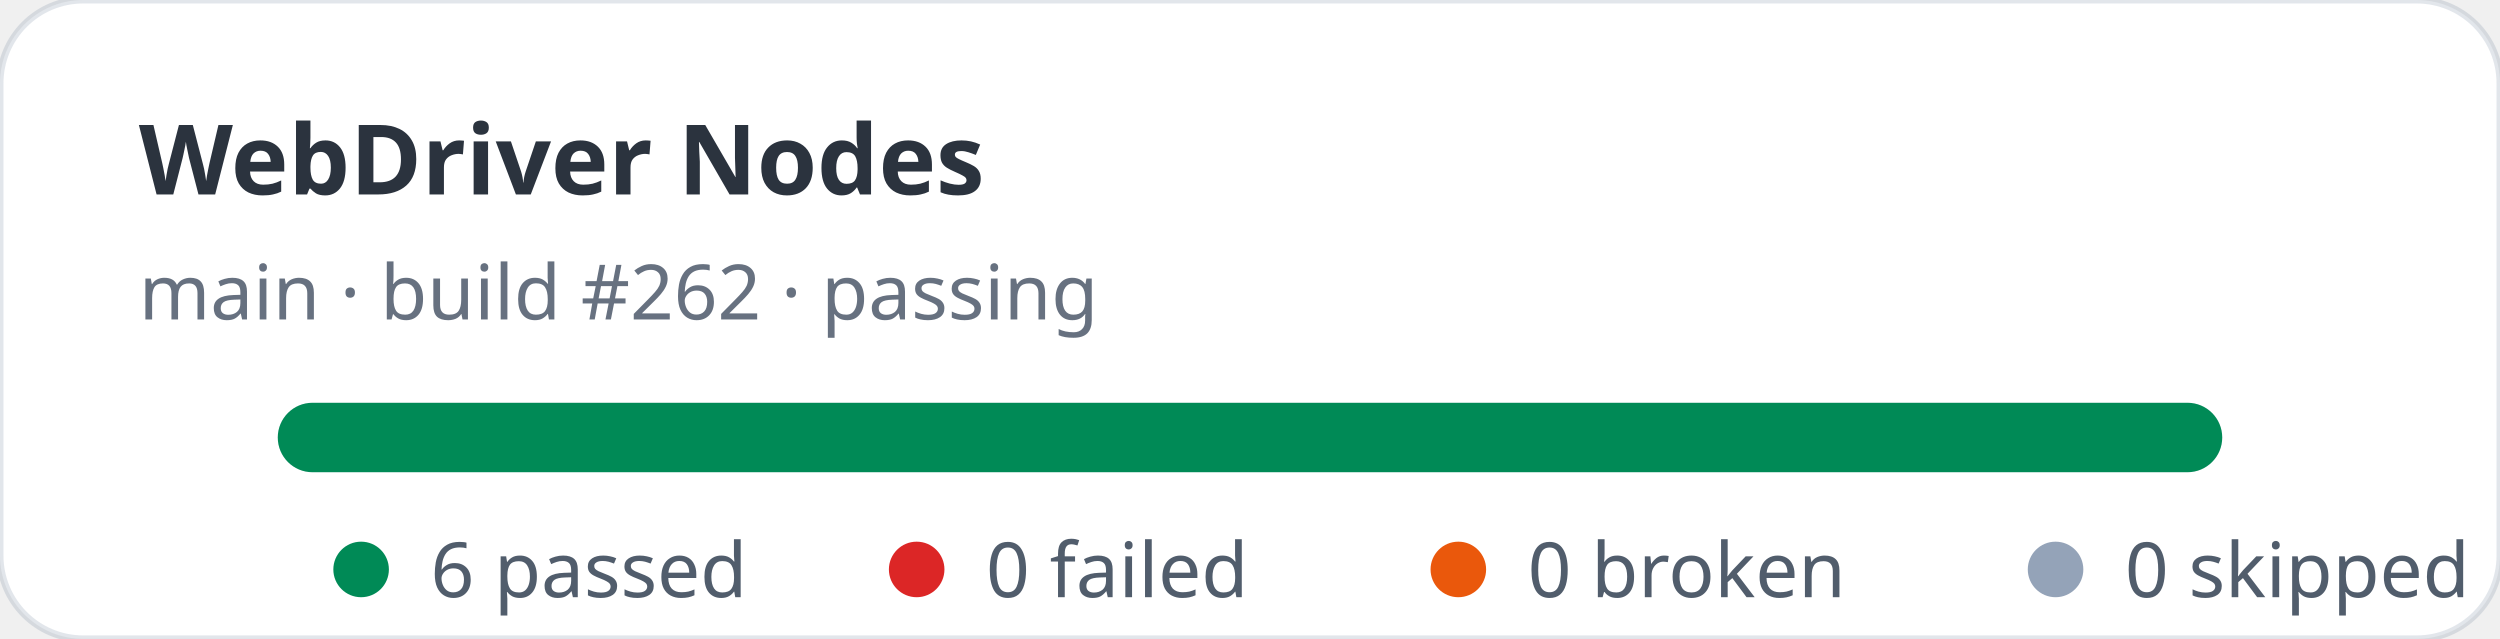
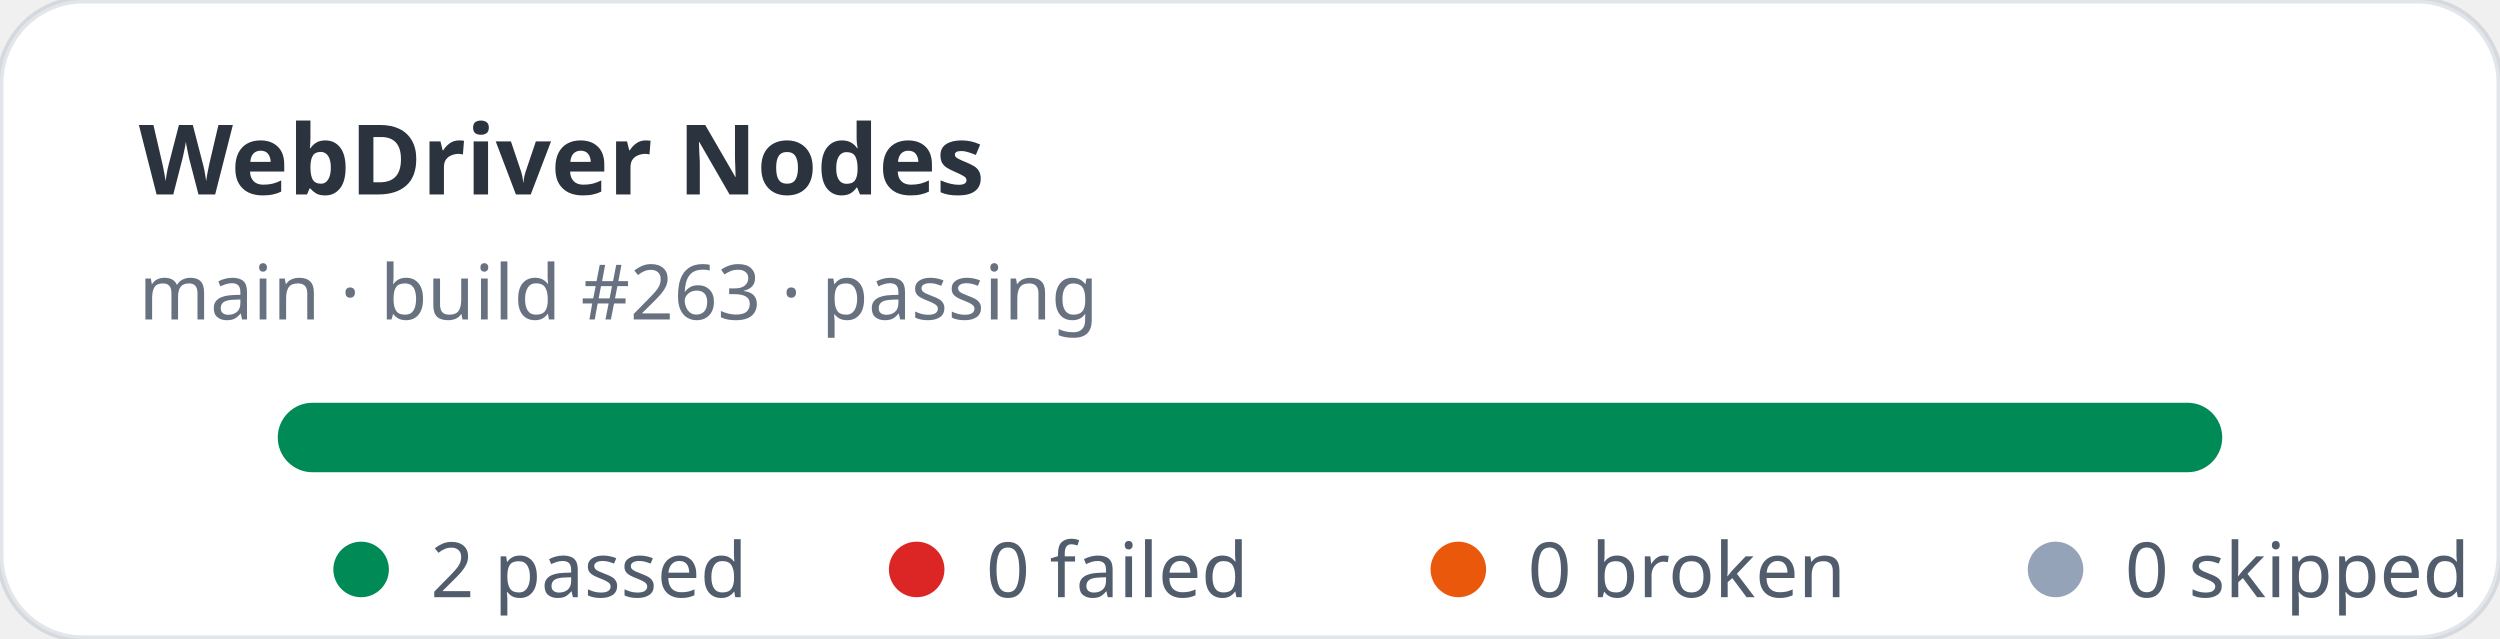
- <svg xmlns="http://www.w3.org/2000/svg" width="360" height="92" viewBox="0 0 360 92" role="img" aria-label="WebDriver Nodes stats: 6 passed, 0 failed">
+ <svg xmlns="http://www.w3.org/2000/svg" width="360" height="92" viewBox="0 0 360 92" role="img" aria-label="WebDriver Nodes stats: 2 passed, 0 failed">
  <rect width="360" height="92" rx="12" fill="#ffffff" stroke="rgba(11,48,86,0.12)" />
  <text x="20" y="28" fill="rgba(1,10,24,0.83)" font-family="ui-sans-serif,system-ui,sans-serif" font-size="14" font-weight="700">WebDriver Nodes</text>
-   <text x="20" y="46" fill="rgba(2,19,44,0.6)" font-family="ui-sans-serif,system-ui,sans-serif" font-size="11">main · build #262 · passing</text>
+   <text x="20" y="46" fill="rgba(2,19,44,0.6)" font-family="ui-sans-serif,system-ui,sans-serif" font-size="11">main · build #263 · passing</text>
  <rect x="40" y="58" width="280" height="10" rx="5" fill="#e2e8f0" />
  <rect x="40" y="58" width="280" height="10" rx="5" fill="#008a56" />
  <g font-family="ui-sans-serif,system-ui,sans-serif" font-size="11" fill="rgba(1,18,40,0.68)">
    <circle cx="52" cy="82" r="4" fill="#008a56" />
-     <text x="62" y="86">6 passed</text>
+     <text x="62" y="86">2 passed</text>
    <circle cx="132" cy="82" r="4" fill="#dc2626" />
    <text x="142" y="86">0 failed</text>
    <circle cx="210" cy="82" r="4" fill="#ea580c" />
    <text x="220" y="86">0 broken</text>
    <circle cx="296" cy="82" r="4" fill="#94a3b8" />
    <text x="306" y="86">0 skipped</text>
  </g>
</svg>
